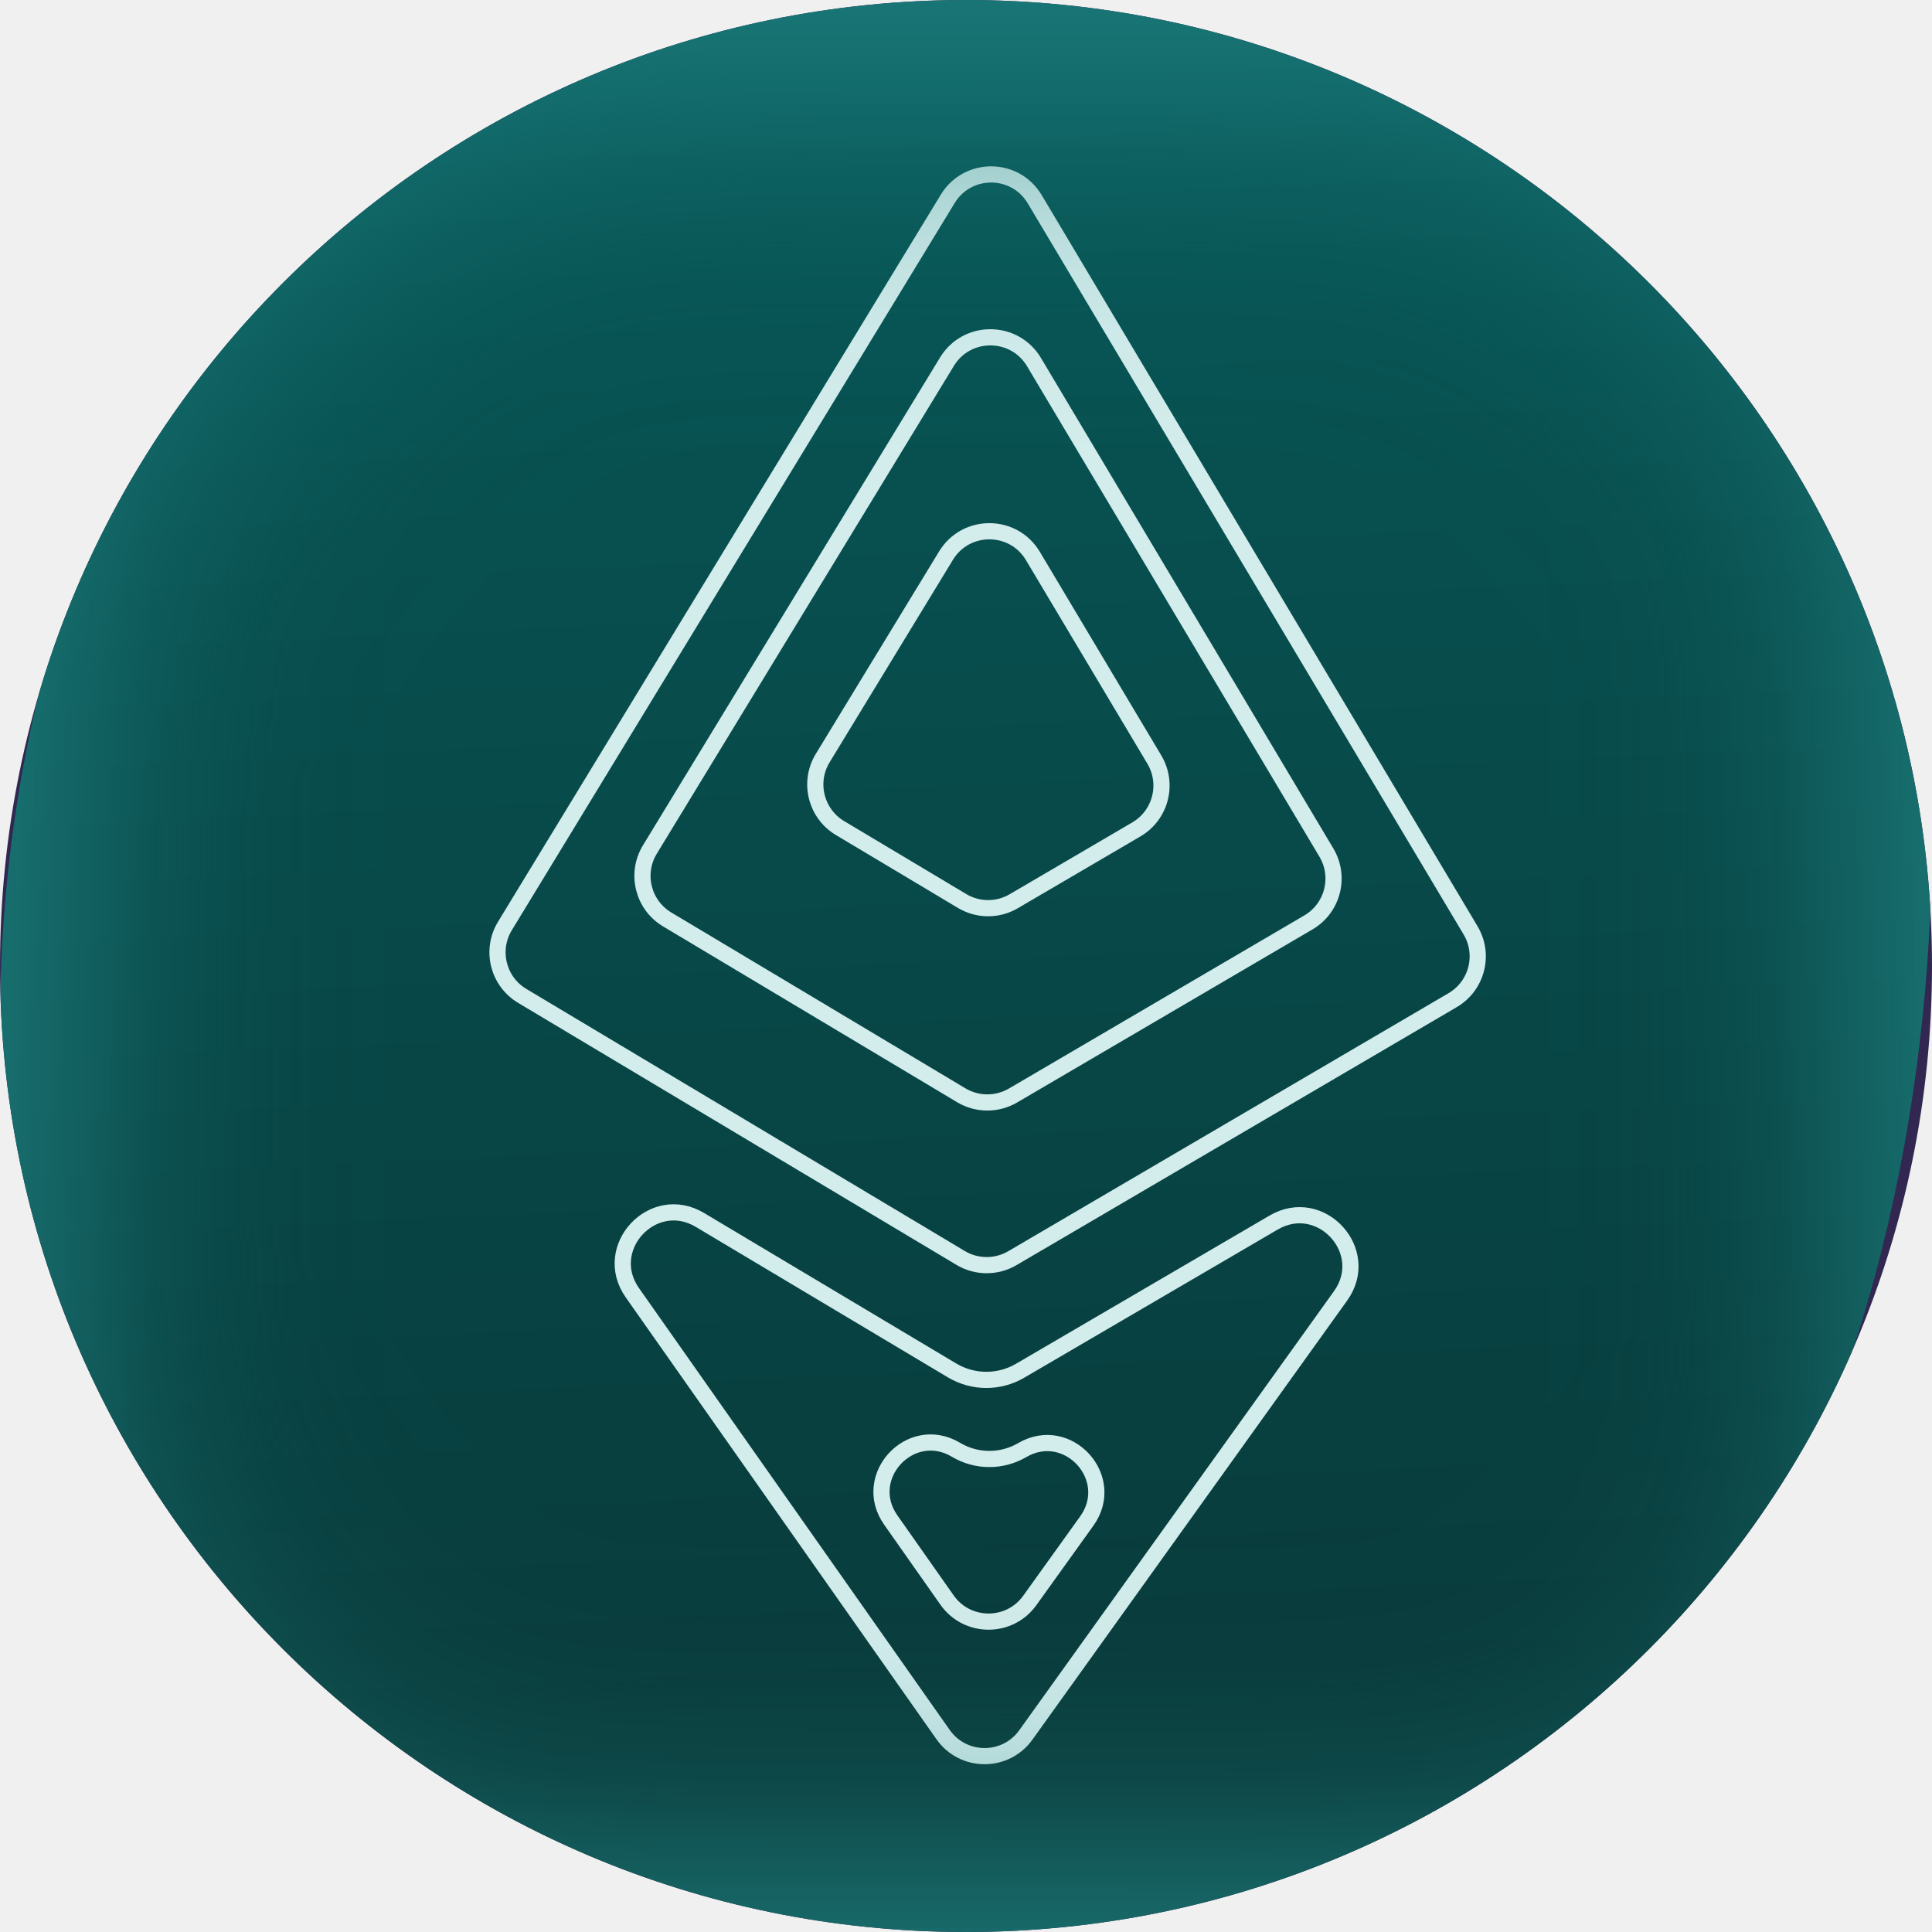
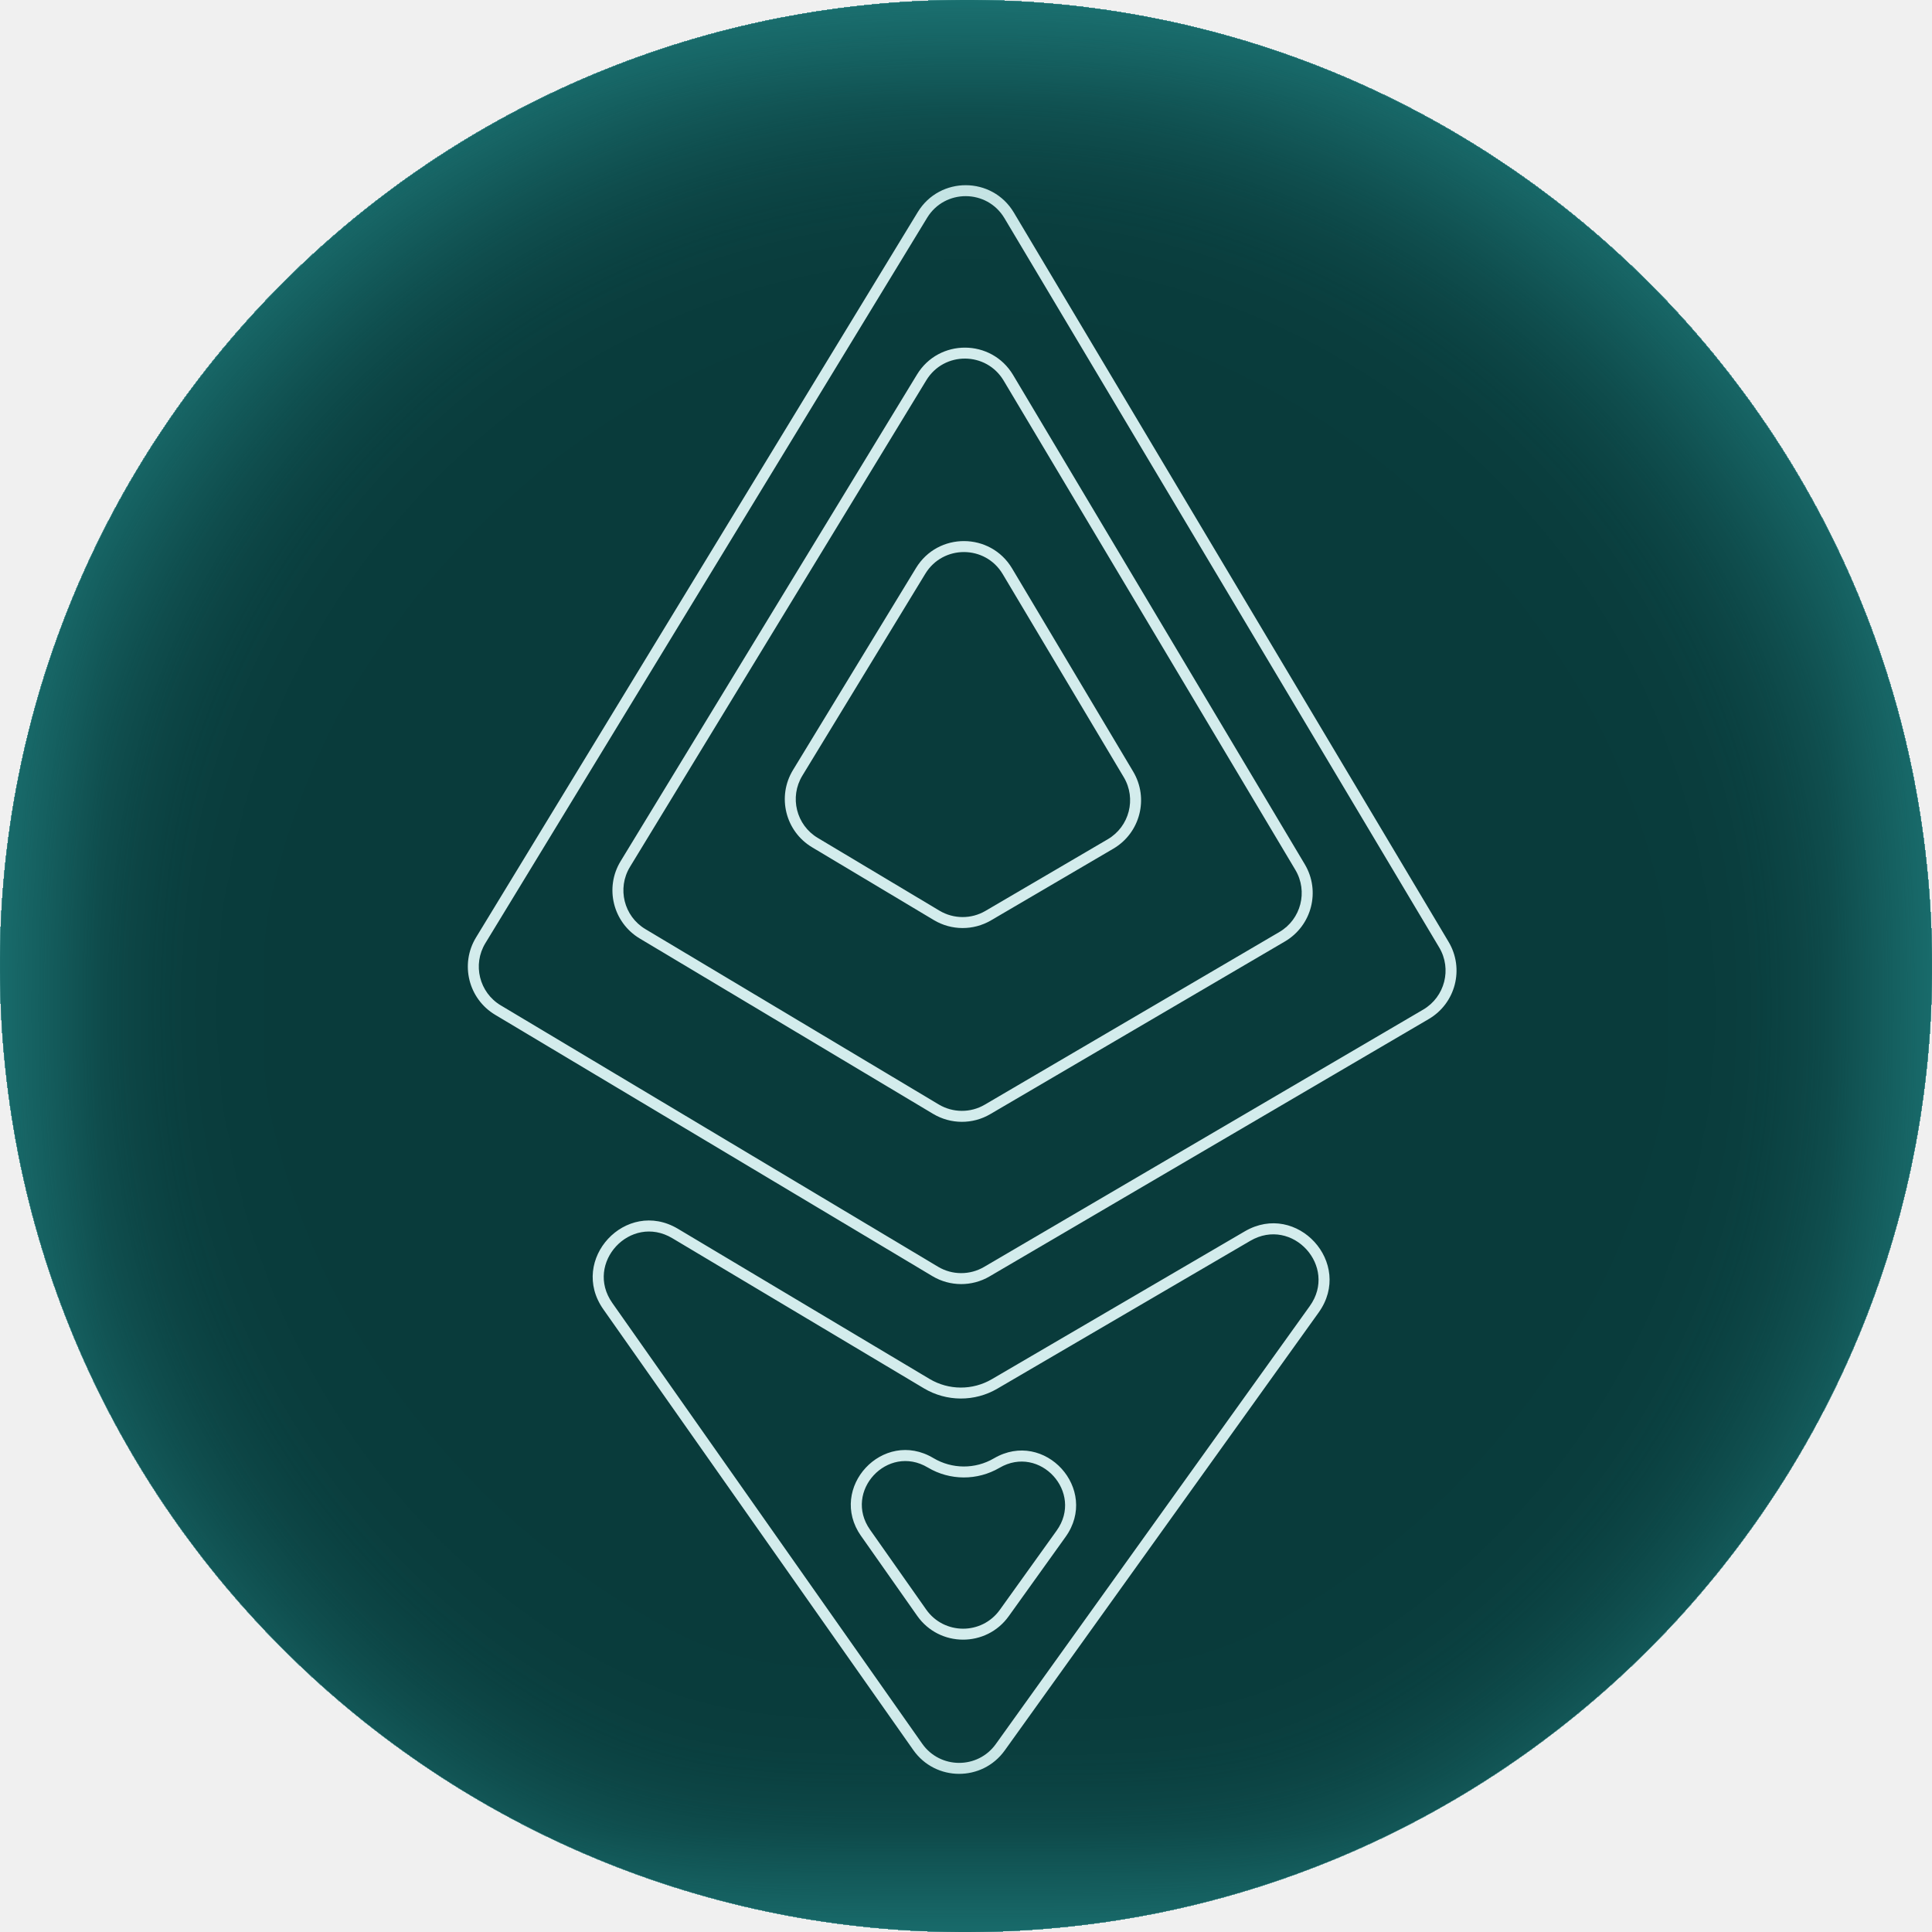
- <svg xmlns="http://www.w3.org/2000/svg" width="37" height="37" viewBox="0 0 37 37" fill="none">
-   <g clip-path="url(#clip0_2832_301)">
-     <path d="M18.5 36.5C28.441 36.5 36.5 28.441 36.5 18.5C36.5 8.559 28.441 0.5 18.5 0.5C8.559 0.5 0.5 8.559 0.5 18.5C0.5 28.441 8.559 36.5 18.5 36.5Z" fill="url(#paint0_linear_2832_301)" stroke="#312751" />
-     <mask id="mask0_2832_301" style="mask-type:alpha" maskUnits="userSpaceOnUse" x="0" y="0" width="37" height="37">
-       <path d="M18.5 36.5C28.441 36.5 36.5 28.441 36.5 18.5C36.5 8.559 28.441 0.5 18.5 0.5C8.559 0.5 0.5 8.559 0.5 18.5C0.5 28.441 8.559 36.5 18.5 36.5Z" fill="url(#paint1_linear_2832_301)" stroke="#312751" />
-     </mask>
-     <g mask="url(#mask0_2832_301)">
-       <mask id="mask1_2832_301" style="mask-type:alpha" maskUnits="userSpaceOnUse" x="0" y="-1" width="37" height="39">
-         <path d="M37 15.981C37 26.676 31.951 37.866 21.255 37.866C10.56 37.866 0 30.298 0 19.602C0 8.907 6.151 -0.866 16.847 -0.866C27.542 -0.866 37 5.285 37 15.981Z" fill="#D9D9D9" />
-       </mask>
-       <g mask="url(#mask1_2832_301)">
-         <g filter="url(#filter0_i_2832_301)">
-           <path d="M18.033 -2.317C6.604 -1.819 -2.257 7.85 -1.759 19.279C-1.261 30.708 8.407 39.569 19.836 39.072C31.265 38.574 40.127 28.905 39.629 17.476C39.131 6.047 29.462 -2.814 18.033 -2.317Z" fill="url(#paint2_linear_2832_301)" />
-           <path d="M19.387 24.096C19.081 24.275 18.701 24.273 18.397 24.091L10.002 19.073C9.538 18.796 9.389 18.195 9.67 17.733L18.151 3.807C18.532 3.182 19.441 3.186 19.816 3.815L28.163 17.817C28.44 18.281 28.285 18.881 27.82 19.154L19.387 24.096Z" stroke="#D3ECEC" stroke-width="0.31" />
-           <path d="M19.401 20.98C19.094 21.159 18.715 21.158 18.41 20.976L12.778 17.609C12.314 17.332 12.165 16.73 12.446 16.269L18.136 6.926C18.517 6.301 19.426 6.305 19.802 6.934L25.402 16.328C25.678 16.792 25.524 17.392 25.058 17.665L19.401 20.98Z" stroke="#D3ECEC" stroke-width="0.31" />
-           <path d="M19.415 17.259C19.109 17.439 18.73 17.437 18.425 17.255L16.087 15.858C15.624 15.581 15.475 14.979 15.756 14.518L18.117 10.641C18.498 10.015 19.407 10.019 19.782 10.649L22.107 14.547C22.383 15.011 22.229 15.611 21.763 15.884L19.415 17.259Z" stroke="#D3ECEC" stroke-width="0.31" />
-           <path d="M19.646 33.226C19.256 33.77 18.446 33.767 18.061 33.219L12.11 24.757C11.507 23.899 12.503 22.825 13.404 23.363L18.233 26.245C18.634 26.485 19.134 26.487 19.537 26.251L24.392 23.413C25.298 22.883 26.285 23.966 25.673 24.818L19.646 33.226Z" stroke="#D3ECEC" stroke-width="0.31" />
-           <path d="M19.722 30.65C19.332 31.194 18.522 31.19 18.137 30.643L17.059 29.11C16.477 28.282 17.438 27.246 18.308 27.765C18.698 27.998 19.185 28 19.577 27.771C20.451 27.26 21.403 28.305 20.814 29.128L19.722 30.65Z" stroke="#D3ECEC" stroke-width="0.31" />
-         </g>
-       </g>
-     </g>
+ <svg xmlns="http://www.w3.org/2000/svg" width="54" height="54" viewBox="0 0 54 54" fill="none">
+   <g filter="url(#filter0_i_2832_408)">
+     <path d="M25.825 0.026C10.928 0.675 -0.623 13.278 0.026 28.175C0.675 43.072 13.278 54.623 28.175 53.974C43.072 53.325 54.623 40.722 53.974 25.825C53.325 10.928 40.722 -0.623 25.825 0.026Z" fill="url(#paint0_linear_2832_408)" />
+     <path fill-rule="evenodd" clip-rule="evenodd" d="M28.075 6.099C27.588 5.282 26.407 5.276 25.913 6.088L13.567 26.361L13.436 26.282L13.567 26.361C13.202 26.96 13.396 27.741 13.997 28.101L13.998 28.101L26.219 35.406L26.219 35.406C26.614 35.642 27.107 35.644 27.505 35.411M27.505 35.411L39.78 28.218C40.384 27.863 40.585 27.084 40.226 26.482L28.075 6.099C28.075 6.099 28.075 6.099 28.075 6.099M25.651 5.929C26.266 4.92 27.733 4.927 28.338 5.942L28.338 5.942L40.489 26.326C40.935 27.074 40.686 28.042 39.935 28.482L27.66 35.675L27.659 35.676C27.165 35.965 26.553 35.962 26.062 35.669C26.062 35.669 26.062 35.669 26.062 35.669L13.84 28.364C13.092 27.917 12.852 26.946 13.305 26.202C13.305 26.202 13.305 26.202 13.305 26.202L25.651 5.929Z" fill="#D3ECEC" />
+     <path fill-rule="evenodd" clip-rule="evenodd" d="M28.053 10.639C27.566 9.822 26.386 9.816 25.891 10.628L17.608 24.23L17.477 24.15L17.608 24.23C17.244 24.828 17.437 25.61 18.039 25.969L18.039 25.969L26.238 30.87C26.238 30.87 26.238 30.87 26.238 30.87C26.634 31.106 27.126 31.109 27.524 30.876C27.524 30.876 27.524 30.876 27.524 30.876L35.76 26.049L35.76 26.049C36.364 25.695 36.564 24.916 36.206 24.314C36.206 24.314 36.206 24.314 36.206 24.314L28.053 10.639ZM25.63 10.469C26.244 9.46 27.711 9.467 28.317 10.482L28.317 10.482L36.469 24.157L36.469 24.157C36.915 24.905 36.666 25.873 35.914 26.314C35.914 26.314 35.914 26.314 35.914 26.314L27.679 31.14L27.679 31.14C27.185 31.43 26.573 31.427 26.081 31.133L26.081 31.133L17.882 26.232C17.882 26.232 17.882 26.232 17.882 26.232C17.134 25.785 16.893 24.814 17.347 24.07L17.347 24.07L25.63 10.469Z" fill="#D3ECEC" />
+     <path fill-rule="evenodd" clip-rule="evenodd" d="M28.026 16.046C27.539 15.229 26.358 15.224 25.863 16.036L25.863 16.036L22.426 21.68C22.426 21.68 22.426 21.68 22.426 21.68C22.061 22.279 22.255 23.061 22.857 23.42L22.857 23.42L26.259 25.454C26.655 25.69 27.148 25.692 27.545 25.459L27.623 25.592L27.545 25.459L30.963 23.457L30.963 23.457C31.567 23.102 31.768 22.324 31.409 21.722L28.026 16.046L28.026 16.046ZM28.289 15.889C27.684 14.874 26.216 14.867 25.602 15.877C25.602 15.877 25.602 15.877 25.602 15.877L22.165 21.521L22.165 21.521C21.711 22.265 21.951 23.236 22.7 23.683C22.7 23.683 22.7 23.683 22.7 23.683L26.102 25.717L26.102 25.717C26.594 26.011 27.206 26.013 27.7 25.724L31.118 23.721C31.869 23.281 32.118 22.313 31.672 21.565L31.544 21.641L31.672 21.565L28.289 15.889C28.289 15.889 28.289 15.889 28.289 15.889Z" fill="#D3ECEC" />
+     <path fill-rule="evenodd" clip-rule="evenodd" d="M18.793 34.609C17.623 33.911 16.33 35.304 17.114 36.418L25.776 48.737C25.776 48.737 25.776 48.737 25.776 48.737C26.276 49.448 27.328 49.453 27.834 48.746L36.608 36.506C37.402 35.399 36.121 33.994 34.945 34.682L27.877 38.813C27.242 39.185 26.455 39.181 25.823 38.804L18.793 34.609C18.793 34.609 18.793 34.609 18.793 34.609ZM16.863 36.595C15.889 35.21 17.496 33.478 18.95 34.346L25.98 38.541C25.98 38.541 25.98 38.541 25.98 38.541C26.516 38.861 27.184 38.864 27.722 38.549L34.791 34.417C36.252 33.563 37.843 35.309 36.857 36.685C36.857 36.685 36.857 36.685 36.857 36.685L28.083 48.925C27.454 49.803 26.147 49.797 25.526 48.913L16.863 36.595Z" fill="#D3ECEC" />
+     <path fill-rule="evenodd" clip-rule="evenodd" d="M25.932 41.017C24.808 40.346 23.565 41.685 24.318 42.756L24.318 42.756L25.887 44.987C25.887 44.987 25.887 44.987 25.887 44.987C26.387 45.697 27.439 45.702 27.945 44.996L27.945 44.996L29.534 42.78C29.534 42.78 29.534 42.78 29.534 42.78C30.296 41.716 29.066 40.365 27.936 41.026L27.936 41.026C27.316 41.388 26.548 41.385 25.932 41.017L25.932 41.017ZM26.089 40.754C24.681 39.914 23.125 41.591 24.067 42.932C24.068 42.932 24.068 42.932 24.068 42.932L25.636 45.163L25.636 45.163C26.257 46.046 27.565 46.052 28.194 45.174C28.194 45.174 28.194 45.174 28.194 45.174L29.782 42.958L29.782 42.958C30.738 41.626 29.197 39.934 27.781 40.761C27.258 41.068 26.609 41.064 26.089 40.754Z" fill="#D3ECEC" />
  </g>
  <defs>
-     <filter id="filter0_i_2832_301" x="-1.779" y="-2.337" width="41.428" height="42.59" filterUnits="userSpaceOnUse" color-interpolation-filters="sRGB">
+     <filter id="filter0_i_2832_408" x="0" y="0" width="54" height="55.161" filterUnits="userSpaceOnUse" color-interpolation-filters="sRGB">
      <feFlood flood-opacity="0" result="BackgroundImageFix" />
      <feBlend mode="normal" in="SourceGraphic" in2="BackgroundImageFix" result="shape" />
      <feColorMatrix in="SourceAlpha" type="matrix" values="0 0 0 0 0 0 0 0 0 0 0 0 0 0 0 0 0 0 127 0" result="hardAlpha" />
      <feOffset dy="1.161" />
      <feGaussianBlur stdDeviation="3.068" />
      <feComposite in2="hardAlpha" operator="arithmetic" k2="-1" k3="1" />
      <feColorMatrix type="matrix" values="0 0 0 0 0.123 0 0 0 0 0.5 0 0 0 0 0.5 0 0 0 1 0" />
-       <feBlend mode="normal" in2="shape" result="effect1_innerShadow_2832_301" />
+       <feBlend mode="normal" in2="shape" result="effect1_innerShadow_2832_408" />
    </filter>
-     <linearGradient id="paint0_linear_2832_301" x1="5.712" y1="30.919" x2="31.128" y2="5.648" gradientUnits="userSpaceOnUse">
-       <stop stop-color="#1C1636" />
-       <stop offset="1" stop-color="#201D58" />
-     </linearGradient>
-     <linearGradient id="paint1_linear_2832_301" x1="5.712" y1="30.919" x2="31.128" y2="5.648" gradientUnits="userSpaceOnUse">
-       <stop stop-color="#1C1636" />
-       <stop offset="1" stop-color="#201D58" />
-     </linearGradient>
-     <linearGradient id="paint2_linear_2832_301" x1="18.033" y1="-2.317" x2="19.836" y2="39.072" gradientUnits="userSpaceOnUse">
-       <stop stop-color="#075A5A" />
+     <linearGradient id="paint0_linear_2832_408" x1="25.825" y1="0.026" x2="28.175" y2="53.974" gradientUnits="userSpaceOnUse">
+       <stop offset="1" stop-color="#093B3B" />
+       <stop offset="1" stop-color="#093B3B" />
+       <stop offset="1" stop-color="#093B3B" />
      <stop offset="1" stop-color="#093535" />
    </linearGradient>
-     <clipPath id="clip0_2832_301">
-       <rect width="37" height="37" fill="white" />
-     </clipPath>
  </defs>
</svg>
